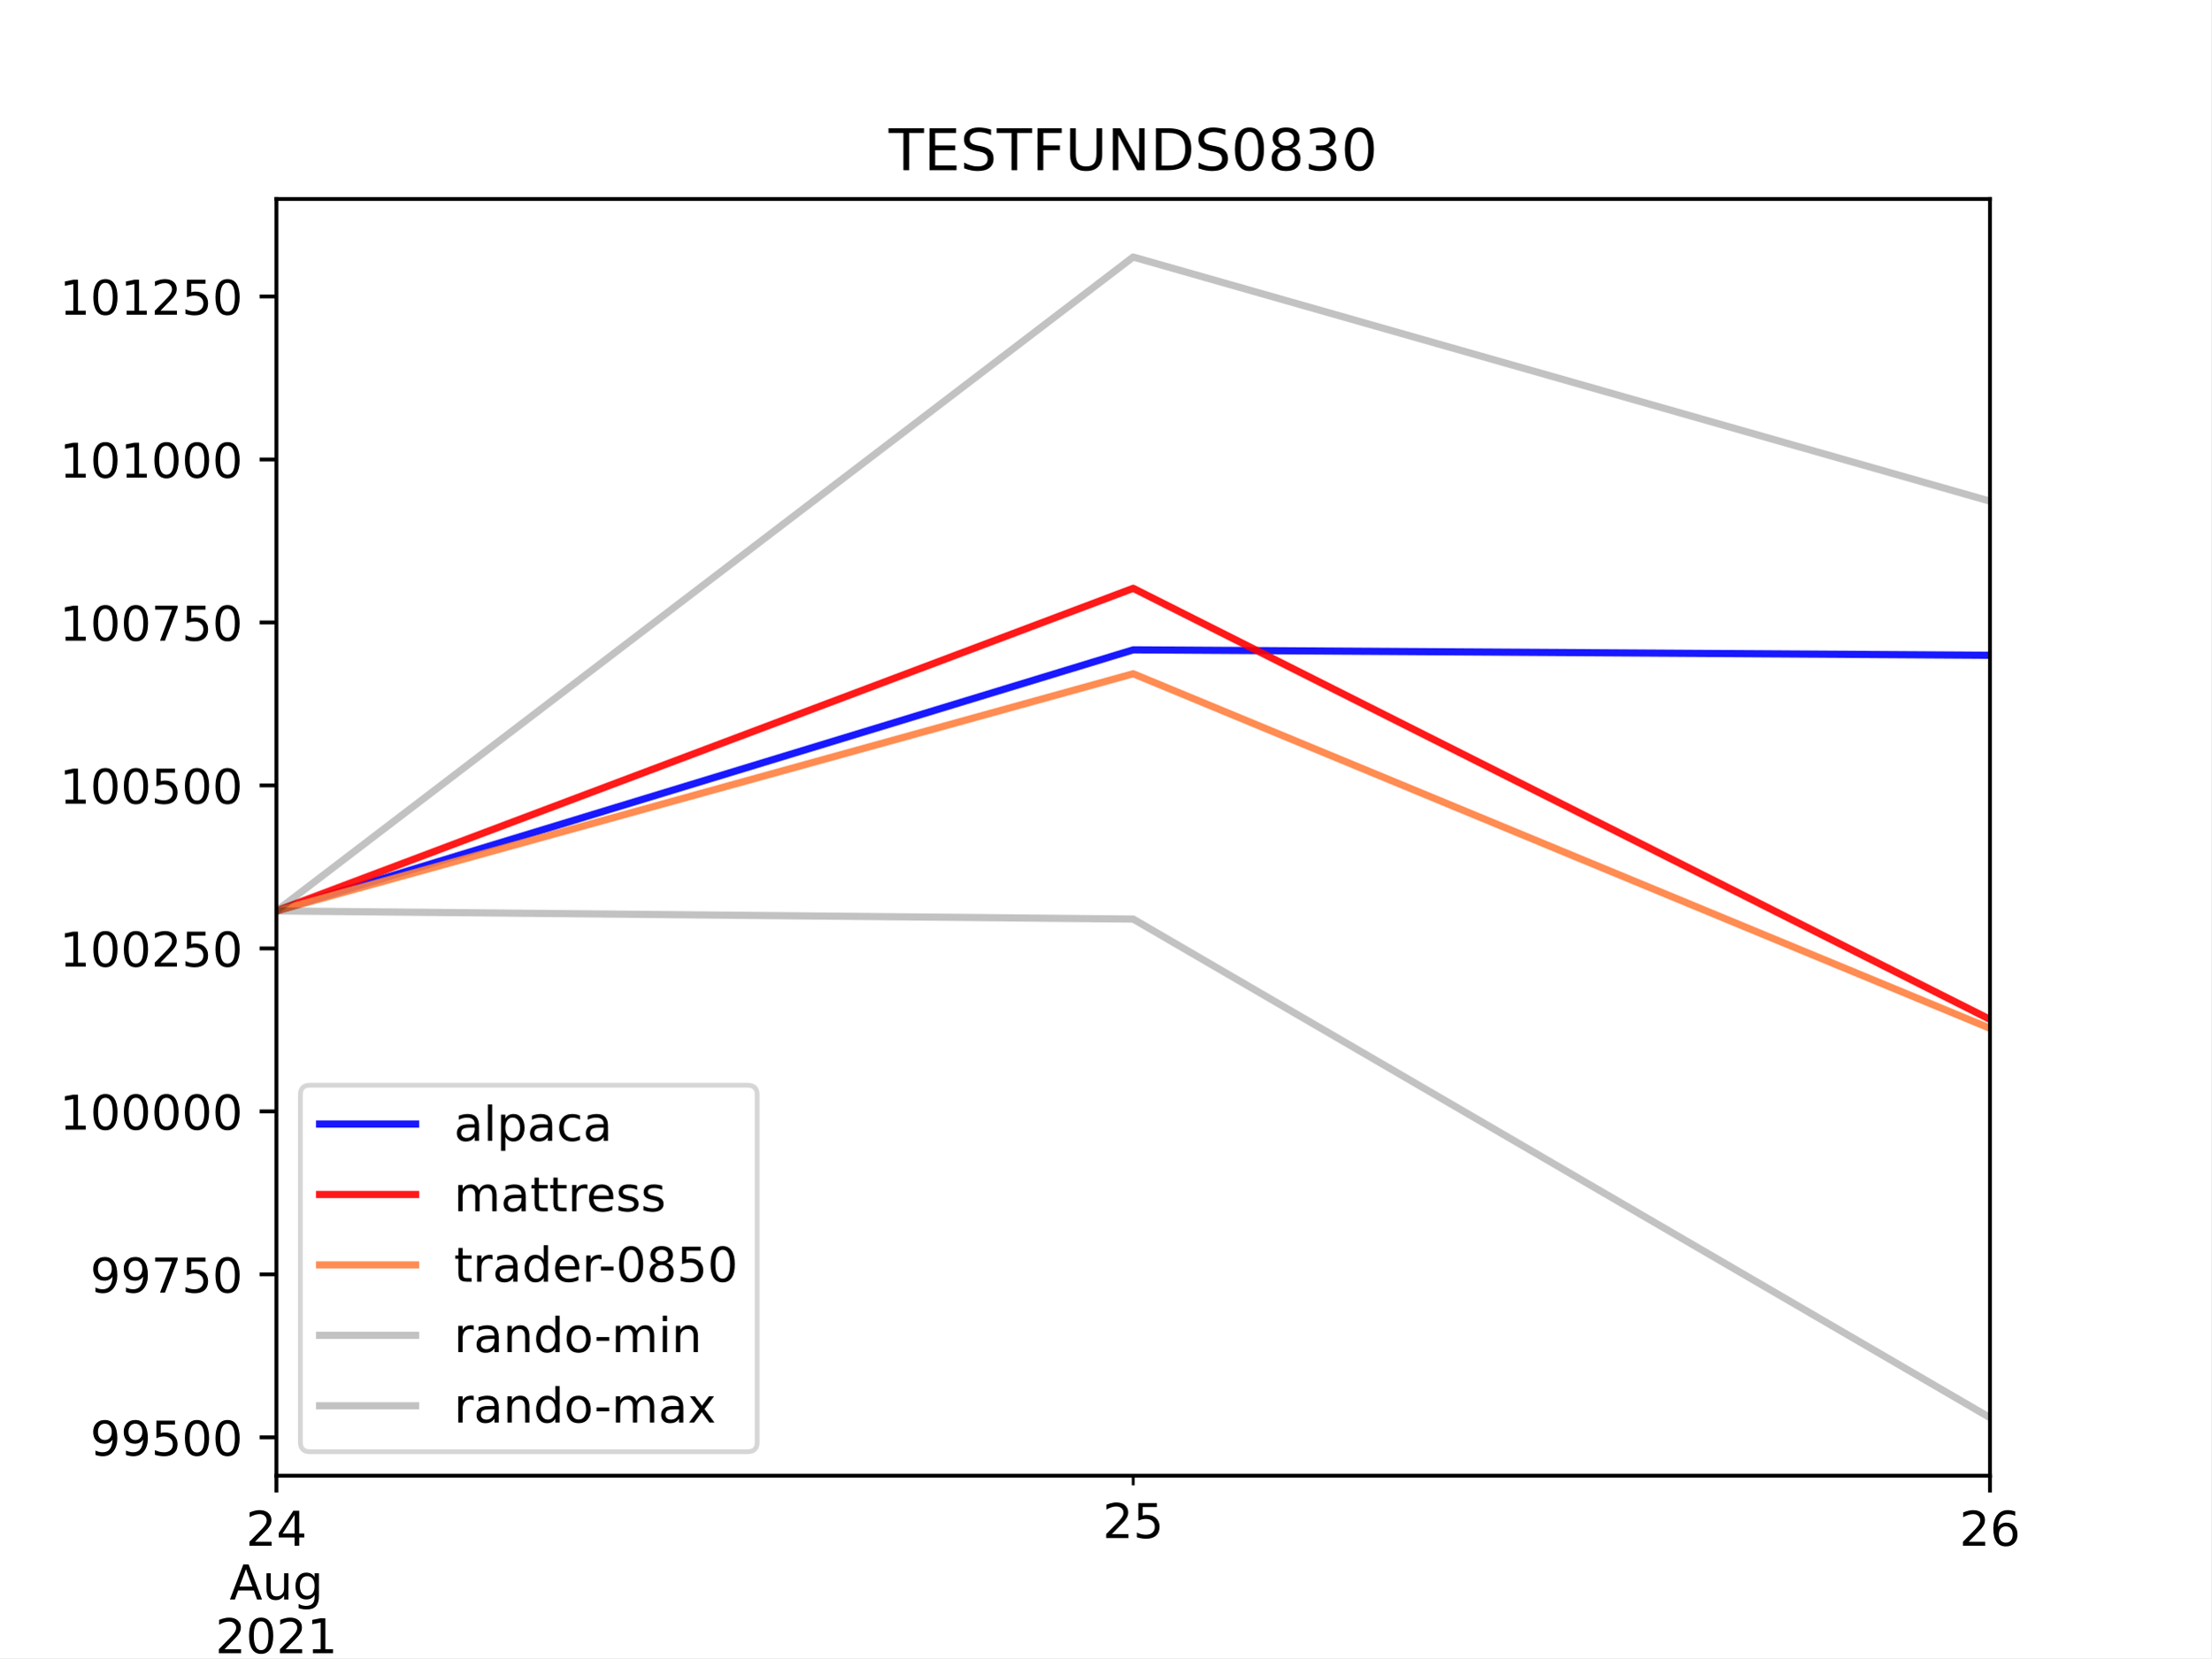
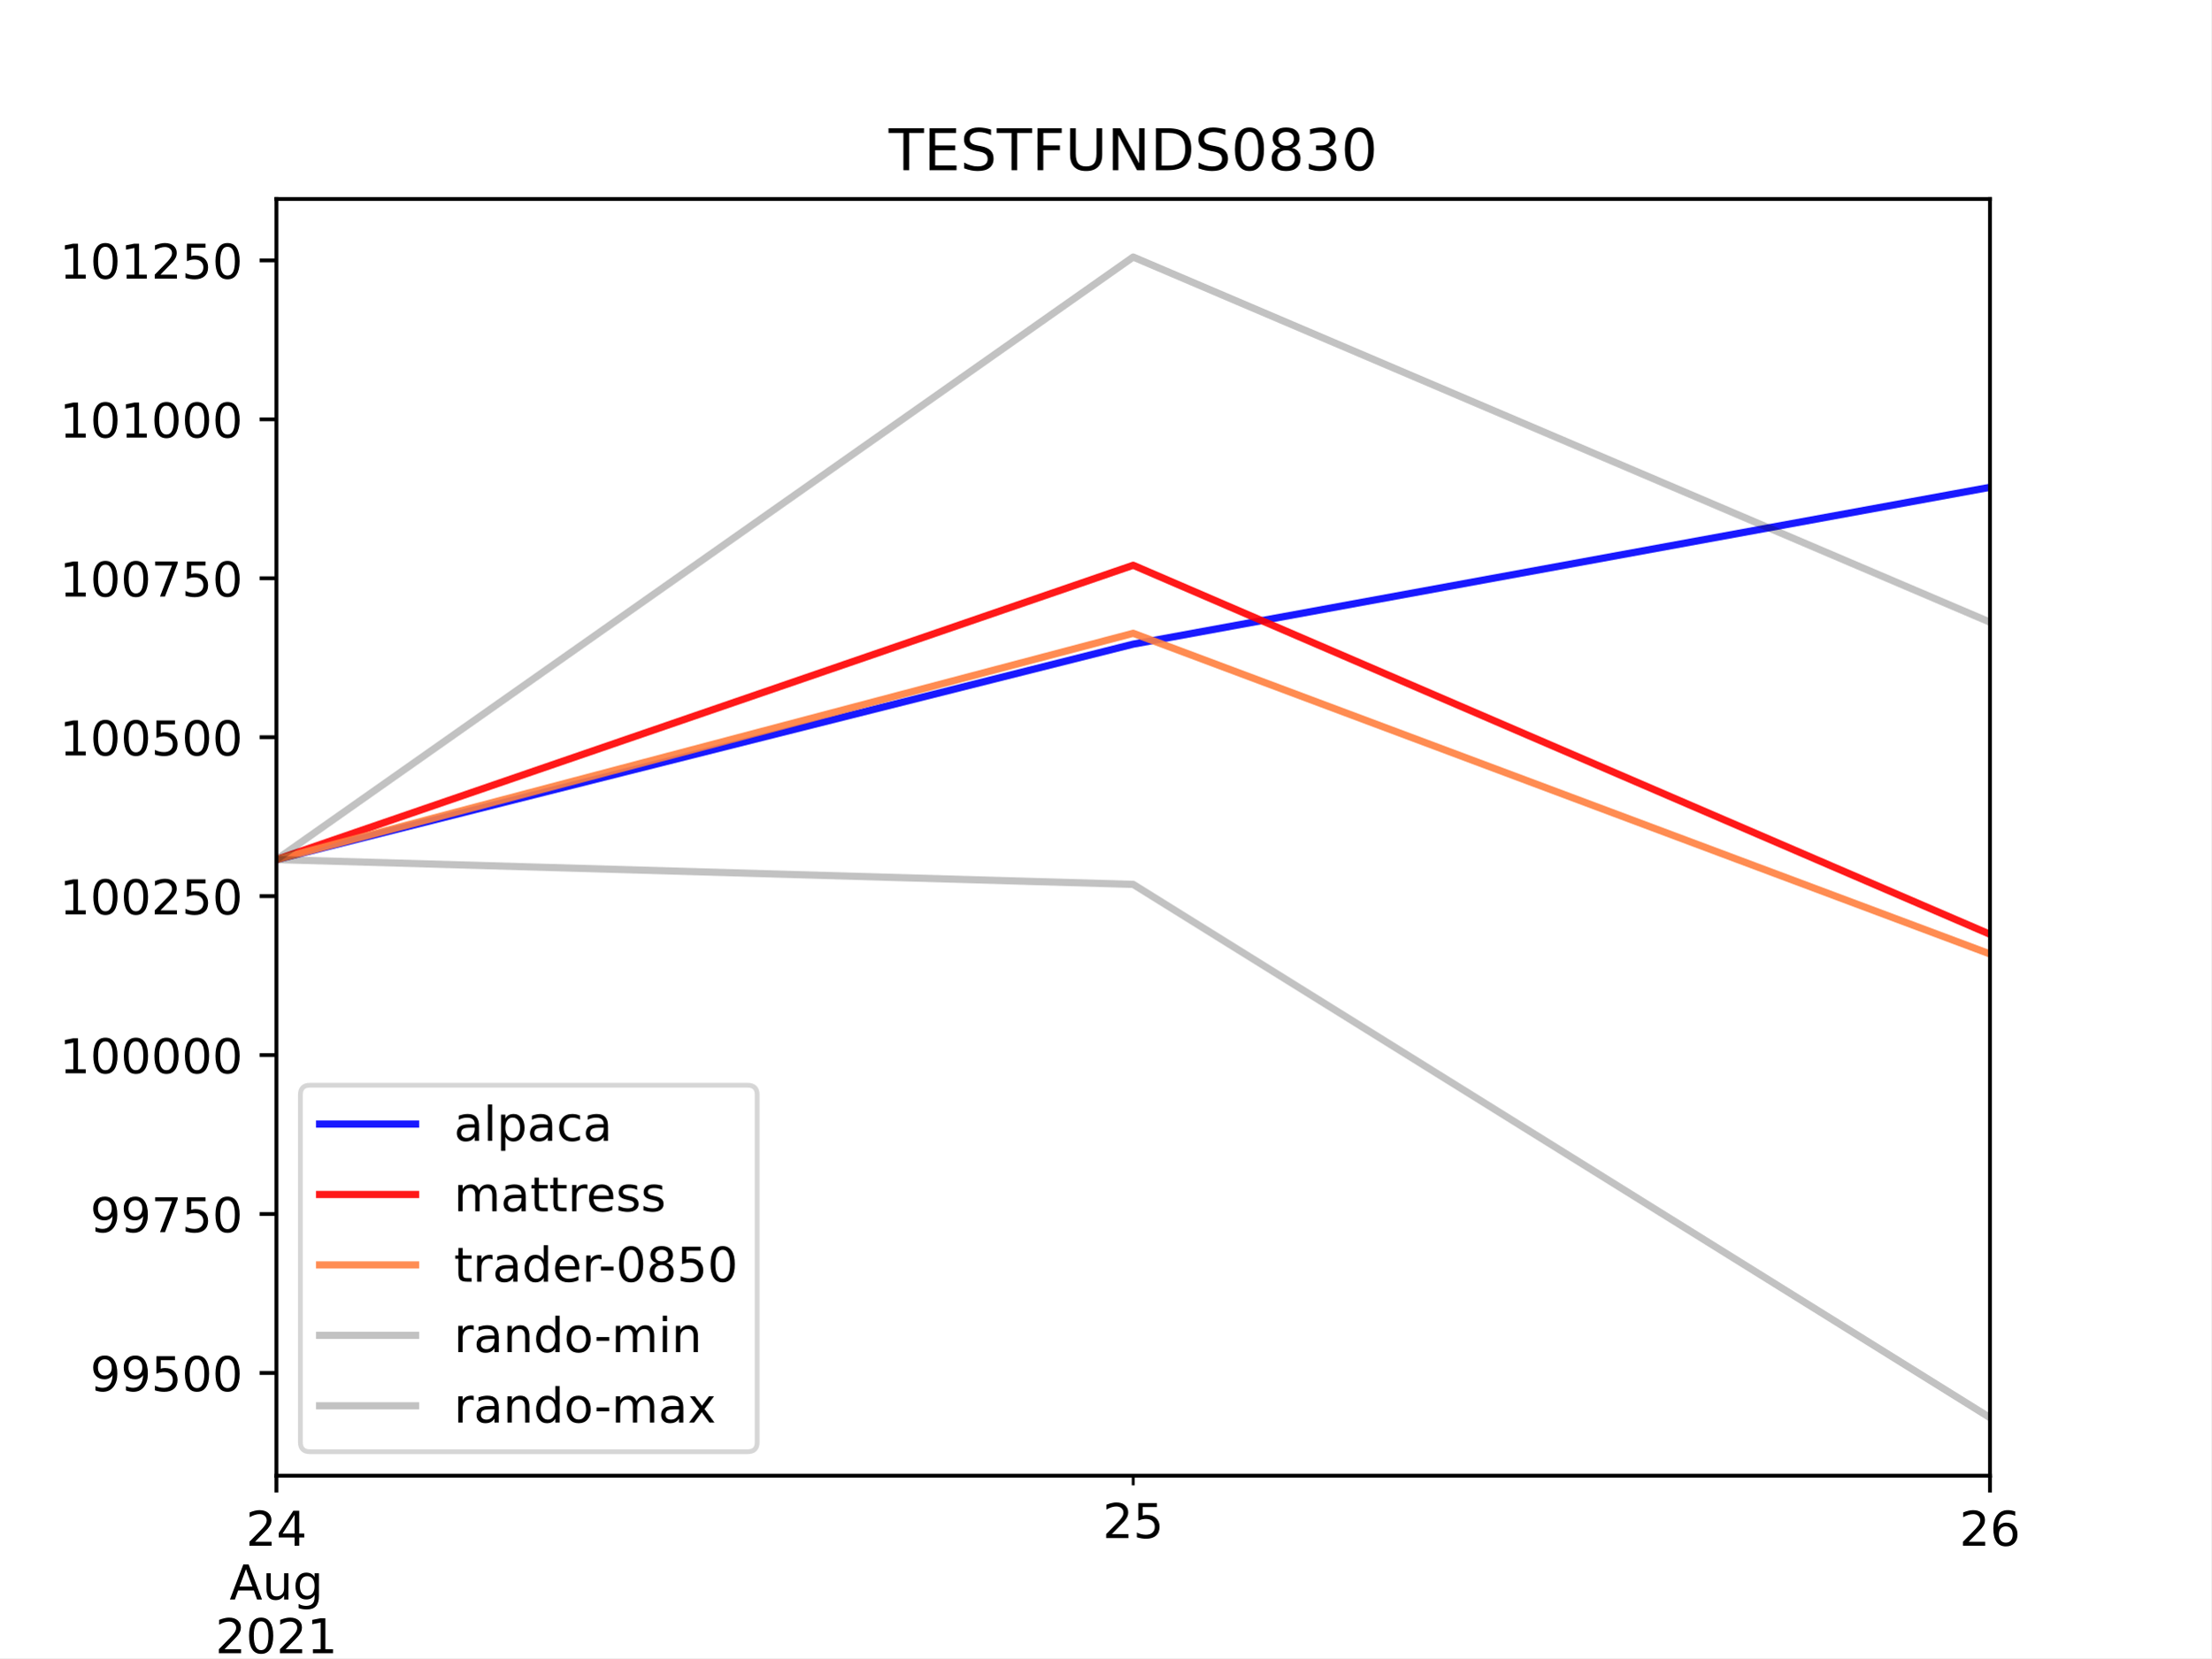
<svg xmlns="http://www.w3.org/2000/svg" xmlns:xlink="http://www.w3.org/1999/xlink" height="345.6pt" version="1.1" viewBox="0 0 460.8 345.6" width="460.8pt">
  <defs>
    <style type="text/css">*{stroke-linecap:butt;stroke-linejoin:round;}</style>
  </defs>
  <g id="figure_1">
    <g id="patch_1">
      <path d="M 0 345.6  L 460.8 345.6  L 460.8 0  L 0 0  z " style="fill:#ffffff;" />
    </g>
    <g id="axes_1">
      <g id="patch_2">
        <path d="M 57.6 307.584  L 414.72 307.584  L 414.72 41.472  L 57.6 41.472  z " style="fill:#ffffff;" />
      </g>
      <g id="matplotlib.axis_1">
        <g id="xtick_1">
          <g id="line2d_1">
            <defs>
-               <path d="M 0 0  L 0 3.5  " id="mb6a63f1602" style="stroke:#000000;stroke-width:0.8;" />
-             </defs>
-             <g>
-               <use style="stroke:#000000;stroke-width:0.8;" x="57.6" xlink:href="#mb6a63f1602" y="307.584" />
+               <path d="M 0 0  L 0 3.5  " id="m80de5d0d34" style="stroke:#000000;stroke-width:0.8;" />
+             </defs>
+             <g>
+               <use style="stroke:#000000;stroke-width:0.8;" x="57.6" xlink:href="#m80de5d0d34" y="307.584" />
            </g>
          </g>
          <g id="text_1">
            <g transform="translate(51.2375 322.1824)scale(0.1 -0.1)">
              <defs>
                <path d="M 1228 531  L 3431 531  L 3431 0  L 469 0  L 469 531  Q 828 903 1448 1529  Q 2069 2156 2228 2338  Q 2531 2678 2651 2914  Q 2772 3150 2772 3378  Q 2772 3750 2511 3984  Q 2250 4219 1831 4219  Q 1534 4219 1204 4116  Q 875 4013 500 3803  L 500 4441  Q 881 4594 1212 4672  Q 1544 4750 1819 4750  Q 2544 4750 2975 4387  Q 3406 4025 3406 3419  Q 3406 3131 3298 2873  Q 3191 2616 2906 2266  Q 2828 2175 2409 1742  Q 1991 1309 1228 531  z " id="DejaVuSans-32" transform="scale(0.015625)" />
                <path d="M 2419 4116  L 825 1625  L 2419 1625  L 2419 4116  z M 2253 4666  L 3047 4666  L 3047 1625  L 3713 1625  L 3713 1100  L 3047 1100  L 3047 0  L 2419 0  L 2419 1100  L 313 1100  L 313 1709  L 2253 4666  z " id="DejaVuSans-34" transform="scale(0.015625)" />
              </defs>
              <use xlink:href="#DejaVuSans-32" />
              <use x="63.623" xlink:href="#DejaVuSans-34" />
            </g>
            <g transform="translate(47.83672 333.3802)scale(0.1 -0.1)">
              <defs>
                <path d="M 2188 4044  L 1331 1722  L 3047 1722  L 2188 4044  z M 1831 4666  L 2547 4666  L 4325 0  L 3669 0  L 3244 1197  L 1141 1197  L 716 0  L 50 0  L 1831 4666  z " id="DejaVuSans-41" transform="scale(0.015625)" />
                <path d="M 544 1381  L 544 3500  L 1119 3500  L 1119 1403  Q 1119 906 1312 657  Q 1506 409 1894 409  Q 2359 409 2629 706  Q 2900 1003 2900 1516  L 2900 3500  L 3475 3500  L 3475 0  L 2900 0  L 2900 538  Q 2691 219 2414 64  Q 2138 -91 1772 -91  Q 1169 -91 856 284  Q 544 659 544 1381  z M 1991 3584  L 1991 3584  z " id="DejaVuSans-75" transform="scale(0.015625)" />
                <path d="M 2906 1791  Q 2906 2416 2648 2759  Q 2391 3103 1925 3103  Q 1463 3103 1205 2759  Q 947 2416 947 1791  Q 947 1169 1205 825  Q 1463 481 1925 481  Q 2391 481 2648 825  Q 2906 1169 2906 1791  z M 3481 434  Q 3481 -459 3084 -895  Q 2688 -1331 1869 -1331  Q 1566 -1331 1297 -1286  Q 1028 -1241 775 -1147  L 775 -588  Q 1028 -725 1275 -790  Q 1522 -856 1778 -856  Q 2344 -856 2625 -561  Q 2906 -266 2906 331  L 2906 616  Q 2728 306 2450 153  Q 2172 0 1784 0  Q 1141 0 747 490  Q 353 981 353 1791  Q 353 2603 747 3093  Q 1141 3584 1784 3584  Q 2172 3584 2450 3431  Q 2728 3278 2906 2969  L 2906 3500  L 3481 3500  L 3481 434  z " id="DejaVuSans-67" transform="scale(0.015625)" />
              </defs>
              <use xlink:href="#DejaVuSans-41" />
              <use x="68.408" xlink:href="#DejaVuSans-75" />
              <use x="131.787" xlink:href="#DejaVuSans-67" />
            </g>
            <g transform="translate(44.875 344.5781)scale(0.1 -0.1)">
              <defs>
                <path d="M 2034 4250  Q 1547 4250 1301 3770  Q 1056 3291 1056 2328  Q 1056 1369 1301 889  Q 1547 409 2034 409  Q 2525 409 2770 889  Q 3016 1369 3016 2328  Q 3016 3291 2770 3770  Q 2525 4250 2034 4250  z M 2034 4750  Q 2819 4750 3233 4129  Q 3647 3509 3647 2328  Q 3647 1150 3233 529  Q 2819 -91 2034 -91  Q 1250 -91 836 529  Q 422 1150 422 2328  Q 422 3509 836 4129  Q 1250 4750 2034 4750  z " id="DejaVuSans-30" transform="scale(0.015625)" />
                <path d="M 794 531  L 1825 531  L 1825 4091  L 703 3866  L 703 4441  L 1819 4666  L 2450 4666  L 2450 531  L 3481 531  L 3481 0  L 794 0  L 794 531  z " id="DejaVuSans-31" transform="scale(0.015625)" />
              </defs>
              <use xlink:href="#DejaVuSans-32" />
              <use x="63.623" xlink:href="#DejaVuSans-30" />
              <use x="127.246" xlink:href="#DejaVuSans-32" />
              <use x="190.869" xlink:href="#DejaVuSans-31" />
            </g>
          </g>
        </g>
        <g id="xtick_2">
          <g id="line2d_2">
            <g>
-               <use style="stroke:#000000;stroke-width:0.8;" x="414.72" xlink:href="#mb6a63f1602" y="307.584" />
+               <use style="stroke:#000000;stroke-width:0.8;" x="414.72" xlink:href="#m80de5d0d34" y="307.584" />
            </g>
          </g>
          <g id="text_2">
            <g transform="translate(408.3575 322.1824)scale(0.1 -0.1)">
              <defs>
                <path d="M 2113 2584  Q 1688 2584 1439 2293  Q 1191 2003 1191 1497  Q 1191 994 1439 701  Q 1688 409 2113 409  Q 2538 409 2786 701  Q 3034 994 3034 1497  Q 3034 2003 2786 2293  Q 2538 2584 2113 2584  z M 3366 4563  L 3366 3988  Q 3128 4100 2886 4159  Q 2644 4219 2406 4219  Q 1781 4219 1451 3797  Q 1122 3375 1075 2522  Q 1259 2794 1537 2939  Q 1816 3084 2150 3084  Q 2853 3084 3261 2657  Q 3669 2231 3669 1497  Q 3669 778 3244 343  Q 2819 -91 2113 -91  Q 1303 -91 875 529  Q 447 1150 447 2328  Q 447 3434 972 4092  Q 1497 4750 2381 4750  Q 2619 4750 2861 4703  Q 3103 4656 3366 4563  z " id="DejaVuSans-36" transform="scale(0.015625)" />
              </defs>
              <use xlink:href="#DejaVuSans-32" />
              <use x="63.623" xlink:href="#DejaVuSans-36" />
            </g>
          </g>
        </g>
        <g id="xtick_3">
          <g id="line2d_3">
            <defs>
-               <path d="M 0 0  L 0 2  " id="m5598d6f113" style="stroke:#000000;stroke-width:0.6;" />
-             </defs>
-             <g>
-               <use style="stroke:#000000;stroke-width:0.6;" x="236.16" xlink:href="#m5598d6f113" y="307.584" />
+               <path d="M 0 0  L 0 2  " id="m383ca1040a" style="stroke:#000000;stroke-width:0.6;" />
+             </defs>
+             <g>
+               <use style="stroke:#000000;stroke-width:0.6;" x="236.16" xlink:href="#m383ca1040a" y="307.584" />
            </g>
          </g>
          <g id="text_3">
            <g transform="translate(229.7975 320.5824)scale(0.1 -0.1)">
              <defs>
                <path d="M 691 4666  L 3169 4666  L 3169 4134  L 1269 4134  L 1269 2991  Q 1406 3038 1543 3061  Q 1681 3084 1819 3084  Q 2600 3084 3056 2656  Q 3513 2228 3513 1497  Q 3513 744 3044 326  Q 2575 -91 1722 -91  Q 1428 -91 1123 -41  Q 819 9 494 109  L 494 744  Q 775 591 1075 516  Q 1375 441 1709 441  Q 2250 441 2565 725  Q 2881 1009 2881 1497  Q 2881 1984 2565 2268  Q 2250 2553 1709 2553  Q 1456 2553 1204 2497  Q 953 2441 691 2322  L 691 4666  z " id="DejaVuSans-35" transform="scale(0.015625)" />
              </defs>
              <use xlink:href="#DejaVuSans-32" />
              <use x="63.623" xlink:href="#DejaVuSans-35" />
            </g>
          </g>
        </g>
        <g id="text_4">
          <g transform="translate(224.885 358.2562)scale(0.1 -0.1)">
            <defs>
              <path d="M 2906 2969  L 2906 4863  L 3481 4863  L 3481 0  L 2906 0  L 2906 525  Q 2725 213 2448 61  Q 2172 -91 1784 -91  Q 1150 -91 751 415  Q 353 922 353 1747  Q 353 2572 751 3078  Q 1150 3584 1784 3584  Q 2172 3584 2448 3432  Q 2725 3281 2906 2969  z M 947 1747  Q 947 1113 1208 752  Q 1469 391 1925 391  Q 2381 391 2643 752  Q 2906 1113 2906 1747  Q 2906 2381 2643 2742  Q 2381 3103 1925 3103  Q 1469 3103 1208 2742  Q 947 2381 947 1747  z " id="DejaVuSans-64" transform="scale(0.015625)" />
              <path d="M 2194 1759  Q 1497 1759 1228 1600  Q 959 1441 959 1056  Q 959 750 1161 570  Q 1363 391 1709 391  Q 2188 391 2477 730  Q 2766 1069 2766 1631  L 2766 1759  L 2194 1759  z M 3341 1997  L 3341 0  L 2766 0  L 2766 531  Q 2569 213 2275 61  Q 1981 -91 1556 -91  Q 1019 -91 701 211  Q 384 513 384 1019  Q 384 1609 779 1909  Q 1175 2209 1959 2209  L 2766 2209  L 2766 2266  Q 2766 2663 2505 2880  Q 2244 3097 1772 3097  Q 1472 3097 1187 3025  Q 903 2953 641 2809  L 641 3341  Q 956 3463 1253 3523  Q 1550 3584 1831 3584  Q 2591 3584 2966 3190  Q 3341 2797 3341 1997  z " id="DejaVuSans-61" transform="scale(0.015625)" />
              <path d="M 1172 4494  L 1172 3500  L 2356 3500  L 2356 3053  L 1172 3053  L 1172 1153  Q 1172 725 1289 603  Q 1406 481 1766 481  L 2356 481  L 2356 0  L 1766 0  Q 1100 0 847 248  Q 594 497 594 1153  L 594 3053  L 172 3053  L 172 3500  L 594 3500  L 594 4494  L 1172 4494  z " id="DejaVuSans-74" transform="scale(0.015625)" />
              <path d="M 3597 1894  L 3597 1613  L 953 1613  Q 991 1019 1311 708  Q 1631 397 2203 397  Q 2534 397 2845 478  Q 3156 559 3463 722  L 3463 178  Q 3153 47 2828 -22  Q 2503 -91 2169 -91  Q 1331 -91 842 396  Q 353 884 353 1716  Q 353 2575 817 3079  Q 1281 3584 2069 3584  Q 2775 3584 3186 3129  Q 3597 2675 3597 1894  z M 3022 2063  Q 3016 2534 2758 2815  Q 2500 3097 2075 3097  Q 1594 3097 1305 2825  Q 1016 2553 972 2059  L 3022 2063  z " id="DejaVuSans-65" transform="scale(0.015625)" />
            </defs>
            <use xlink:href="#DejaVuSans-64" />
            <use x="63.477" xlink:href="#DejaVuSans-61" />
            <use x="124.756" xlink:href="#DejaVuSans-74" />
            <use x="163.965" xlink:href="#DejaVuSans-65" />
          </g>
        </g>
      </g>
      <g id="matplotlib.axis_2">
        <g id="ytick_1">
          <g id="line2d_4">
            <defs>
-               <path d="M 0 0  L -3.5 0  " id="m6fef646935" style="stroke:#000000;stroke-width:0.8;" />
-             </defs>
-             <g>
-               <use style="stroke:#000000;stroke-width:0.8;" x="57.6" xlink:href="#m6fef646935" y="299.594" />
+               <path d="M 0 0  L -3.5 0  " id="m4fc4212227" style="stroke:#000000;stroke-width:0.8;" />
+             </defs>
+             <g>
+               <use style="stroke:#000000;stroke-width:0.8;" x="57.6" xlink:href="#m4fc4212227" y="286.164" />
            </g>
          </g>
          <g id="text_5">
-             <g transform="translate(18.7875 303.3937)scale(0.1 -0.1)">
+             <g transform="translate(18.7875 289.963)scale(0.1 -0.1)">
              <defs>
                <path d="M 703 97  L 703 672  Q 941 559 1184 500  Q 1428 441 1663 441  Q 2288 441 2617 861  Q 2947 1281 2994 2138  Q 2813 1869 2534 1725  Q 2256 1581 1919 1581  Q 1219 1581 811 2004  Q 403 2428 403 3163  Q 403 3881 828 4315  Q 1253 4750 1959 4750  Q 2769 4750 3195 4129  Q 3622 3509 3622 2328  Q 3622 1225 3098 567  Q 2575 -91 1691 -91  Q 1453 -91 1209 -44  Q 966 3 703 97  z M 1959 2075  Q 2384 2075 2632 2365  Q 2881 2656 2881 3163  Q 2881 3666 2632 3958  Q 2384 4250 1959 4250  Q 1534 4250 1286 3958  Q 1038 3666 1038 3163  Q 1038 2656 1286 2365  Q 1534 2075 1959 2075  z " id="DejaVuSans-39" transform="scale(0.015625)" />
              </defs>
              <use xlink:href="#DejaVuSans-39" />
              <use x="63.623" xlink:href="#DejaVuSans-39" />
              <use x="127.246" xlink:href="#DejaVuSans-35" />
              <use x="190.869" xlink:href="#DejaVuSans-30" />
              <use x="254.492" xlink:href="#DejaVuSans-30" />
            </g>
          </g>
        </g>
        <g id="ytick_2">
          <g id="line2d_5">
            <g>
-               <use style="stroke:#000000;stroke-width:0.8;" x="57.6" xlink:href="#m6fef646935" y="265.623" />
+               <use style="stroke:#000000;stroke-width:0.8;" x="57.6" xlink:href="#m4fc4212227" y="253.036" />
            </g>
          </g>
          <g id="text_6">
-             <g transform="translate(18.7875 269.4218)scale(0.1 -0.1)">
+             <g transform="translate(18.7875 256.8355)scale(0.1 -0.1)">
              <defs>
                <path d="M 525 4666  L 3525 4666  L 3525 4397  L 1831 0  L 1172 0  L 2766 4134  L 525 4134  L 525 4666  z " id="DejaVuSans-37" transform="scale(0.015625)" />
              </defs>
              <use xlink:href="#DejaVuSans-39" />
              <use x="63.623" xlink:href="#DejaVuSans-39" />
              <use x="127.246" xlink:href="#DejaVuSans-37" />
              <use x="190.869" xlink:href="#DejaVuSans-35" />
              <use x="254.492" xlink:href="#DejaVuSans-30" />
            </g>
          </g>
        </g>
        <g id="ytick_3">
          <g id="line2d_6">
            <g>
-               <use style="stroke:#000000;stroke-width:0.8;" x="57.6" xlink:href="#m6fef646935" y="231.651" />
+               <use style="stroke:#000000;stroke-width:0.8;" x="57.6" xlink:href="#m4fc4212227" y="219.909" />
            </g>
          </g>
          <g id="text_7">
-             <g transform="translate(12.425 235.4499)scale(0.1 -0.1)">
+             <g transform="translate(12.425 223.7081)scale(0.1 -0.1)">
              <use xlink:href="#DejaVuSans-31" />
              <use x="63.623" xlink:href="#DejaVuSans-30" />
              <use x="127.246" xlink:href="#DejaVuSans-30" />
              <use x="190.869" xlink:href="#DejaVuSans-30" />
              <use x="254.492" xlink:href="#DejaVuSans-30" />
              <use x="318.115" xlink:href="#DejaVuSans-30" />
            </g>
          </g>
        </g>
        <g id="ytick_4">
          <g id="line2d_7">
            <g>
-               <use style="stroke:#000000;stroke-width:0.8;" x="57.6" xlink:href="#m6fef646935" y="197.679" />
+               <use style="stroke:#000000;stroke-width:0.8;" x="57.6" xlink:href="#m4fc4212227" y="186.781" />
            </g>
          </g>
          <g id="text_8">
-             <g transform="translate(12.425 201.4781)scale(0.1 -0.1)">
+             <g transform="translate(12.425 190.5806)scale(0.1 -0.1)">
              <use xlink:href="#DejaVuSans-31" />
              <use x="63.623" xlink:href="#DejaVuSans-30" />
              <use x="127.246" xlink:href="#DejaVuSans-30" />
              <use x="190.869" xlink:href="#DejaVuSans-32" />
              <use x="254.492" xlink:href="#DejaVuSans-35" />
              <use x="318.115" xlink:href="#DejaVuSans-30" />
            </g>
          </g>
        </g>
        <g id="ytick_5">
          <g id="line2d_8">
            <g>
-               <use style="stroke:#000000;stroke-width:0.8;" x="57.6" xlink:href="#m6fef646935" y="163.707" />
+               <use style="stroke:#000000;stroke-width:0.8;" x="57.6" xlink:href="#m4fc4212227" y="153.654" />
            </g>
          </g>
          <g id="text_9">
-             <g transform="translate(12.425 167.5062)scale(0.1 -0.1)">
+             <g transform="translate(12.425 157.4532)scale(0.1 -0.1)">
              <use xlink:href="#DejaVuSans-31" />
              <use x="63.623" xlink:href="#DejaVuSans-30" />
              <use x="127.246" xlink:href="#DejaVuSans-30" />
              <use x="190.869" xlink:href="#DejaVuSans-35" />
              <use x="254.492" xlink:href="#DejaVuSans-30" />
              <use x="318.115" xlink:href="#DejaVuSans-30" />
            </g>
          </g>
        </g>
        <g id="ytick_6">
          <g id="line2d_9">
            <g>
-               <use style="stroke:#000000;stroke-width:0.8;" x="57.6" xlink:href="#m6fef646935" y="129.735" />
+               <use style="stroke:#000000;stroke-width:0.8;" x="57.6" xlink:href="#m4fc4212227" y="120.527" />
            </g>
          </g>
          <g id="text_10">
-             <g transform="translate(12.425 133.5343)scale(0.1 -0.1)">
+             <g transform="translate(12.425 124.3258)scale(0.1 -0.1)">
              <use xlink:href="#DejaVuSans-31" />
              <use x="63.623" xlink:href="#DejaVuSans-30" />
              <use x="127.246" xlink:href="#DejaVuSans-30" />
              <use x="190.869" xlink:href="#DejaVuSans-37" />
              <use x="254.492" xlink:href="#DejaVuSans-35" />
              <use x="318.115" xlink:href="#DejaVuSans-30" />
            </g>
          </g>
        </g>
        <g id="ytick_7">
          <g id="line2d_10">
            <g>
-               <use style="stroke:#000000;stroke-width:0.8;" x="57.6" xlink:href="#m6fef646935" y="95.763" />
+               <use style="stroke:#000000;stroke-width:0.8;" x="57.6" xlink:href="#m4fc4212227" y="87.399" />
            </g>
          </g>
          <g id="text_11">
-             <g transform="translate(12.425 99.56243)scale(0.1 -0.1)">
+             <g transform="translate(12.425 91.19831)scale(0.1 -0.1)">
              <use xlink:href="#DejaVuSans-31" />
              <use x="63.623" xlink:href="#DejaVuSans-30" />
              <use x="127.246" xlink:href="#DejaVuSans-31" />
              <use x="190.869" xlink:href="#DejaVuSans-30" />
              <use x="254.492" xlink:href="#DejaVuSans-30" />
              <use x="318.115" xlink:href="#DejaVuSans-30" />
            </g>
          </g>
        </g>
        <g id="ytick_8">
          <g id="line2d_11">
            <g>
-               <use style="stroke:#000000;stroke-width:0.8;" x="57.6" xlink:href="#m6fef646935" y="61.791" />
+               <use style="stroke:#000000;stroke-width:0.8;" x="57.6" xlink:href="#m4fc4212227" y="54.272" />
            </g>
          </g>
          <g id="text_12">
-             <g transform="translate(12.425 65.59055)scale(0.1 -0.1)">
+             <g transform="translate(12.425 58.07086)scale(0.1 -0.1)">
              <use xlink:href="#DejaVuSans-31" />
              <use x="63.623" xlink:href="#DejaVuSans-30" />
              <use x="127.246" xlink:href="#DejaVuSans-31" />
              <use x="190.869" xlink:href="#DejaVuSans-32" />
              <use x="254.492" xlink:href="#DejaVuSans-35" />
              <use x="318.115" xlink:href="#DejaVuSans-30" />
            </g>
          </g>
        </g>
      </g>
      <g id="line2d_12">
-         <path clip-path="url(#p1dcf2ad0ce)" d="M 57.6 189.868  L 236.16 135.445  L 414.72 136.574  " style="fill:none;stroke:#0000ff;stroke-linecap:square;stroke-opacity:0.9;stroke-width:1.5;" />
+         <path clip-path="url(#p7b1ef3056b)" d="M 57.6 179.164  L 236.16 134.26  L 414.72 101.562  " style="fill:none;stroke:#0000ff;stroke-linecap:square;stroke-opacity:0.9;stroke-width:1.5;" />
      </g>
      <g id="line2d_13">
-         <path clip-path="url(#p1dcf2ad0ce)" d="M 57.6 189.868  L 236.16 122.621  L 414.72 212.473  " style="fill:none;stroke:#ff0000;stroke-linecap:square;stroke-opacity:0.9;stroke-width:1.5;" />
+         <path clip-path="url(#p7b1ef3056b)" d="M 57.6 179.164  L 236.16 117.814  L 414.72 194.736  " style="fill:none;stroke:#ff0000;stroke-linecap:square;stroke-opacity:0.9;stroke-width:1.5;" />
      </g>
      <g id="line2d_14">
-         <path clip-path="url(#p1dcf2ad0ce)" d="M 57.6 189.868  L 236.16 140.429  L 414.72 214.333  " style="fill:none;stroke:#ff8040;stroke-linecap:square;stroke-opacity:0.9;stroke-width:1.5;" />
+         <path clip-path="url(#p7b1ef3056b)" d="M 57.6 179.164  L 236.16 131.996  L 414.72 198.84  " style="fill:none;stroke:#ff8040;stroke-linecap:square;stroke-opacity:0.9;stroke-width:1.5;" />
      </g>
      <g id="line2d_15">
-         <path clip-path="url(#p1dcf2ad0ce)" d="M 57.6 189.868  L 236.16 191.56  L 414.72 295.488  " style="fill:none;stroke:#0d0d0d;stroke-linecap:square;stroke-opacity:0.25;stroke-width:1.5;" />
+         <path clip-path="url(#p7b1ef3056b)" d="M 57.6 179.164  L 236.16 184.334  L 414.72 295.488  " style="fill:none;stroke:#0d0d0d;stroke-linecap:square;stroke-opacity:0.25;stroke-width:1.5;" />
      </g>
      <g id="line2d_16">
-         <path clip-path="url(#p1dcf2ad0ce)" d="M 57.6 189.868  L 236.16 53.568  L 414.72 104.455  " style="fill:none;stroke:#0d0d0d;stroke-linecap:square;stroke-opacity:0.25;stroke-width:1.5;" />
+         <path clip-path="url(#p7b1ef3056b)" d="M 57.6 179.164  L 236.16 53.568  L 414.72 129.677  " style="fill:none;stroke:#0d0d0d;stroke-linecap:square;stroke-opacity:0.25;stroke-width:1.5;" />
      </g>
      <g id="patch_3">
        <path d="M 57.6 307.584  L 57.6 41.472  " style="fill:none;stroke:#000000;stroke-linecap:square;stroke-linejoin:miter;stroke-width:0.8;" />
      </g>
      <g id="patch_4">
        <path d="M 414.72 307.584  L 414.72 41.472  " style="fill:none;stroke:#000000;stroke-linecap:square;stroke-linejoin:miter;stroke-width:0.8;" />
      </g>
      <g id="patch_5">
        <path d="M 57.6 307.584  L 414.72 307.584  " style="fill:none;stroke:#000000;stroke-linecap:square;stroke-linejoin:miter;stroke-width:0.8;" />
      </g>
      <g id="patch_6">
        <path d="M 57.6 41.472  L 414.72 41.472  " style="fill:none;stroke:#000000;stroke-linecap:square;stroke-linejoin:miter;stroke-width:0.8;" />
      </g>
      <g id="text_13">
        <g transform="translate(185.2003 35.472)scale(0.12 -0.12)">
          <defs>
            <path d="M -19 4666  L 3928 4666  L 3928 4134  L 2272 4134  L 2272 0  L 1638 0  L 1638 4134  L -19 4134  L -19 4666  z " id="DejaVuSans-54" transform="scale(0.015625)" />
            <path d="M 628 4666  L 3578 4666  L 3578 4134  L 1259 4134  L 1259 2753  L 3481 2753  L 3481 2222  L 1259 2222  L 1259 531  L 3634 531  L 3634 0  L 628 0  L 628 4666  z " id="DejaVuSans-45" transform="scale(0.015625)" />
            <path d="M 3425 4513  L 3425 3897  Q 3066 4069 2747 4153  Q 2428 4238 2131 4238  Q 1616 4238 1336 4038  Q 1056 3838 1056 3469  Q 1056 3159 1242 3001  Q 1428 2844 1947 2747  L 2328 2669  Q 3034 2534 3370 2195  Q 3706 1856 3706 1288  Q 3706 609 3251 259  Q 2797 -91 1919 -91  Q 1588 -91 1214 -16  Q 841 59 441 206  L 441 856  Q 825 641 1194 531  Q 1563 422 1919 422  Q 2459 422 2753 634  Q 3047 847 3047 1241  Q 3047 1584 2836 1778  Q 2625 1972 2144 2069  L 1759 2144  Q 1053 2284 737 2584  Q 422 2884 422 3419  Q 422 4038 858 4394  Q 1294 4750 2059 4750  Q 2388 4750 2728 4690  Q 3069 4631 3425 4513  z " id="DejaVuSans-53" transform="scale(0.015625)" />
            <path d="M 628 4666  L 3309 4666  L 3309 4134  L 1259 4134  L 1259 2759  L 3109 2759  L 3109 2228  L 1259 2228  L 1259 0  L 628 0  L 628 4666  z " id="DejaVuSans-46" transform="scale(0.015625)" />
            <path d="M 556 4666  L 1191 4666  L 1191 1831  Q 1191 1081 1462 751  Q 1734 422 2344 422  Q 2950 422 3222 751  Q 3494 1081 3494 1831  L 3494 4666  L 4128 4666  L 4128 1753  Q 4128 841 3676 375  Q 3225 -91 2344 -91  Q 1459 -91 1007 375  Q 556 841 556 1753  L 556 4666  z " id="DejaVuSans-55" transform="scale(0.015625)" />
            <path d="M 628 4666  L 1478 4666  L 3547 763  L 3547 4666  L 4159 4666  L 4159 0  L 3309 0  L 1241 3903  L 1241 0  L 628 0  L 628 4666  z " id="DejaVuSans-4e" transform="scale(0.015625)" />
            <path d="M 1259 4147  L 1259 519  L 2022 519  Q 2988 519 3436 956  Q 3884 1394 3884 2338  Q 3884 3275 3436 3711  Q 2988 4147 2022 4147  L 1259 4147  z M 628 4666  L 1925 4666  Q 3281 4666 3915 4102  Q 4550 3538 4550 2338  Q 4550 1131 3912 565  Q 3275 0 1925 0  L 628 0  L 628 4666  z " id="DejaVuSans-44" transform="scale(0.015625)" />
            <path d="M 2034 2216  Q 1584 2216 1326 1975  Q 1069 1734 1069 1313  Q 1069 891 1326 650  Q 1584 409 2034 409  Q 2484 409 2743 651  Q 3003 894 3003 1313  Q 3003 1734 2745 1975  Q 2488 2216 2034 2216  z M 1403 2484  Q 997 2584 770 2862  Q 544 3141 544 3541  Q 544 4100 942 4425  Q 1341 4750 2034 4750  Q 2731 4750 3128 4425  Q 3525 4100 3525 3541  Q 3525 3141 3298 2862  Q 3072 2584 2669 2484  Q 3125 2378 3379 2068  Q 3634 1759 3634 1313  Q 3634 634 3220 271  Q 2806 -91 2034 -91  Q 1263 -91 848 271  Q 434 634 434 1313  Q 434 1759 690 2068  Q 947 2378 1403 2484  z M 1172 3481  Q 1172 3119 1398 2916  Q 1625 2713 2034 2713  Q 2441 2713 2670 2916  Q 2900 3119 2900 3481  Q 2900 3844 2670 4047  Q 2441 4250 2034 4250  Q 1625 4250 1398 4047  Q 1172 3844 1172 3481  z " id="DejaVuSans-38" transform="scale(0.015625)" />
            <path d="M 2597 2516  Q 3050 2419 3304 2112  Q 3559 1806 3559 1356  Q 3559 666 3084 287  Q 2609 -91 1734 -91  Q 1441 -91 1130 -33  Q 819 25 488 141  L 488 750  Q 750 597 1062 519  Q 1375 441 1716 441  Q 2309 441 2620 675  Q 2931 909 2931 1356  Q 2931 1769 2642 2001  Q 2353 2234 1838 2234  L 1294 2234  L 1294 2753  L 1863 2753  Q 2328 2753 2575 2939  Q 2822 3125 2822 3475  Q 2822 3834 2567 4026  Q 2313 4219 1838 4219  Q 1578 4219 1281 4162  Q 984 4106 628 3988  L 628 4550  Q 988 4650 1302 4700  Q 1616 4750 1894 4750  Q 2613 4750 3031 4423  Q 3450 4097 3450 3541  Q 3450 3153 3228 2886  Q 3006 2619 2597 2516  z " id="DejaVuSans-33" transform="scale(0.015625)" />
          </defs>
          <use xlink:href="#DejaVuSans-54" />
          <use x="61.084" xlink:href="#DejaVuSans-45" />
          <use x="124.268" xlink:href="#DejaVuSans-53" />
          <use x="187.744" xlink:href="#DejaVuSans-54" />
          <use x="248.828" xlink:href="#DejaVuSans-46" />
          <use x="306.348" xlink:href="#DejaVuSans-55" />
          <use x="379.541" xlink:href="#DejaVuSans-4e" />
          <use x="454.346" xlink:href="#DejaVuSans-44" />
          <use x="531.348" xlink:href="#DejaVuSans-53" />
          <use x="594.824" xlink:href="#DejaVuSans-30" />
          <use x="658.447" xlink:href="#DejaVuSans-38" />
          <use x="722.07" xlink:href="#DejaVuSans-33" />
          <use x="785.693" xlink:href="#DejaVuSans-30" />
        </g>
      </g>
      <g id="legend_1">
        <g id="patch_7">
          <path d="M 64.6 302.584  L 155.792 302.584  Q 157.792 302.584 157.792 300.584  L 157.792 228.193  Q 157.792 226.193 155.792 226.193  L 64.6 226.193  Q 62.6 226.193 62.6 228.193  L 62.6 300.584  Q 62.6 302.584 64.6 302.584  z " style="fill:#ffffff;opacity:0.8;stroke:#cccccc;stroke-linejoin:miter;" />
        </g>
        <g id="line2d_17">
          <path d="M 66.6 234.292  L 86.6 234.292  " style="fill:none;stroke:#0000ff;stroke-linecap:square;stroke-opacity:0.9;stroke-width:1.5;" />
        </g>
        <g id="line2d_18" />
        <g id="text_14">
          <g transform="translate(94.6 237.7918)scale(0.1 -0.1)">
            <defs>
              <path d="M 603 4863  L 1178 4863  L 1178 0  L 603 0  L 603 4863  z " id="DejaVuSans-6c" transform="scale(0.015625)" />
              <path d="M 1159 525  L 1159 -1331  L 581 -1331  L 581 3500  L 1159 3500  L 1159 2969  Q 1341 3281 1617 3432  Q 1894 3584 2278 3584  Q 2916 3584 3314 3078  Q 3713 2572 3713 1747  Q 3713 922 3314 415  Q 2916 -91 2278 -91  Q 1894 -91 1617 61  Q 1341 213 1159 525  z M 3116 1747  Q 3116 2381 2855 2742  Q 2594 3103 2138 3103  Q 1681 3103 1420 2742  Q 1159 2381 1159 1747  Q 1159 1113 1420 752  Q 1681 391 2138 391  Q 2594 391 2855 752  Q 3116 1113 3116 1747  z " id="DejaVuSans-70" transform="scale(0.015625)" />
              <path d="M 3122 3366  L 3122 2828  Q 2878 2963 2633 3030  Q 2388 3097 2138 3097  Q 1578 3097 1268 2742  Q 959 2388 959 1747  Q 959 1106 1268 751  Q 1578 397 2138 397  Q 2388 397 2633 464  Q 2878 531 3122 666  L 3122 134  Q 2881 22 2623 -34  Q 2366 -91 2075 -91  Q 1284 -91 818 406  Q 353 903 353 1747  Q 353 2603 823 3093  Q 1294 3584 2113 3584  Q 2378 3584 2631 3529  Q 2884 3475 3122 3366  z " id="DejaVuSans-63" transform="scale(0.015625)" />
            </defs>
            <use xlink:href="#DejaVuSans-61" />
            <use x="61.279" xlink:href="#DejaVuSans-6c" />
            <use x="89.062" xlink:href="#DejaVuSans-70" />
            <use x="152.539" xlink:href="#DejaVuSans-61" />
            <use x="213.818" xlink:href="#DejaVuSans-63" />
            <use x="268.799" xlink:href="#DejaVuSans-61" />
          </g>
        </g>
        <g id="line2d_19">
          <path d="M 66.6 248.97  L 86.6 248.97  " style="fill:none;stroke:#ff0000;stroke-linecap:square;stroke-opacity:0.9;stroke-width:1.5;" />
        </g>
        <g id="line2d_20" />
        <g id="text_15">
          <g transform="translate(94.6 252.4699)scale(0.1 -0.1)">
            <defs>
              <path d="M 3328 2828  Q 3544 3216 3844 3400  Q 4144 3584 4550 3584  Q 5097 3584 5394 3201  Q 5691 2819 5691 2113  L 5691 0  L 5113 0  L 5113 2094  Q 5113 2597 4934 2840  Q 4756 3084 4391 3084  Q 3944 3084 3684 2787  Q 3425 2491 3425 1978  L 3425 0  L 2847 0  L 2847 2094  Q 2847 2600 2669 2842  Q 2491 3084 2119 3084  Q 1678 3084 1418 2786  Q 1159 2488 1159 1978  L 1159 0  L 581 0  L 581 3500  L 1159 3500  L 1159 2956  Q 1356 3278 1631 3431  Q 1906 3584 2284 3584  Q 2666 3584 2933 3390  Q 3200 3197 3328 2828  z " id="DejaVuSans-6d" transform="scale(0.015625)" />
              <path d="M 2631 2963  Q 2534 3019 2420 3045  Q 2306 3072 2169 3072  Q 1681 3072 1420 2755  Q 1159 2438 1159 1844  L 1159 0  L 581 0  L 581 3500  L 1159 3500  L 1159 2956  Q 1341 3275 1631 3429  Q 1922 3584 2338 3584  Q 2397 3584 2469 3576  Q 2541 3569 2628 3553  L 2631 2963  z " id="DejaVuSans-72" transform="scale(0.015625)" />
              <path d="M 2834 3397  L 2834 2853  Q 2591 2978 2328 3040  Q 2066 3103 1784 3103  Q 1356 3103 1142 2972  Q 928 2841 928 2578  Q 928 2378 1081 2264  Q 1234 2150 1697 2047  L 1894 2003  Q 2506 1872 2764 1633  Q 3022 1394 3022 966  Q 3022 478 2636 193  Q 2250 -91 1575 -91  Q 1294 -91 989 -36  Q 684 19 347 128  L 347 722  Q 666 556 975 473  Q 1284 391 1588 391  Q 1994 391 2212 530  Q 2431 669 2431 922  Q 2431 1156 2273 1281  Q 2116 1406 1581 1522  L 1381 1569  Q 847 1681 609 1914  Q 372 2147 372 2553  Q 372 3047 722 3315  Q 1072 3584 1716 3584  Q 2034 3584 2315 3537  Q 2597 3491 2834 3397  z " id="DejaVuSans-73" transform="scale(0.015625)" />
            </defs>
            <use xlink:href="#DejaVuSans-6d" />
            <use x="97.412" xlink:href="#DejaVuSans-61" />
            <use x="158.691" xlink:href="#DejaVuSans-74" />
            <use x="197.9" xlink:href="#DejaVuSans-74" />
            <use x="237.109" xlink:href="#DejaVuSans-72" />
            <use x="275.973" xlink:href="#DejaVuSans-65" />
            <use x="337.496" xlink:href="#DejaVuSans-73" />
            <use x="389.596" xlink:href="#DejaVuSans-73" />
          </g>
        </g>
        <g id="line2d_21">
          <path d="M 66.6 263.648  L 86.6 263.648  " style="fill:none;stroke:#ff8040;stroke-linecap:square;stroke-opacity:0.9;stroke-width:1.5;" />
        </g>
        <g id="line2d_22" />
        <g id="text_16">
          <g transform="translate(94.6 267.1481)scale(0.1 -0.1)">
            <defs>
              <path d="M 313 2009  L 1997 2009  L 1997 1497  L 313 1497  L 313 2009  z " id="DejaVuSans-2d" transform="scale(0.015625)" />
            </defs>
            <use xlink:href="#DejaVuSans-74" />
            <use x="39.209" xlink:href="#DejaVuSans-72" />
            <use x="80.322" xlink:href="#DejaVuSans-61" />
            <use x="141.602" xlink:href="#DejaVuSans-64" />
            <use x="205.078" xlink:href="#DejaVuSans-65" />
            <use x="266.602" xlink:href="#DejaVuSans-72" />
            <use x="301.34" xlink:href="#DejaVuSans-2d" />
            <use x="337.424" xlink:href="#DejaVuSans-30" />
            <use x="401.047" xlink:href="#DejaVuSans-38" />
            <use x="464.67" xlink:href="#DejaVuSans-35" />
            <use x="528.293" xlink:href="#DejaVuSans-30" />
          </g>
        </g>
        <g id="line2d_23">
          <path d="M 66.6 278.326  L 86.6 278.326  " style="fill:none;stroke:#0d0d0d;stroke-linecap:square;stroke-opacity:0.25;stroke-width:1.5;" />
        </g>
        <g id="line2d_24" />
        <g id="text_17">
          <g transform="translate(94.6 281.8262)scale(0.1 -0.1)">
            <defs>
              <path d="M 3513 2113  L 3513 0  L 2938 0  L 2938 2094  Q 2938 2591 2744 2837  Q 2550 3084 2163 3084  Q 1697 3084 1428 2787  Q 1159 2491 1159 1978  L 1159 0  L 581 0  L 581 3500  L 1159 3500  L 1159 2956  Q 1366 3272 1645 3428  Q 1925 3584 2291 3584  Q 2894 3584 3203 3211  Q 3513 2838 3513 2113  z " id="DejaVuSans-6e" transform="scale(0.015625)" />
              <path d="M 1959 3097  Q 1497 3097 1228 2736  Q 959 2375 959 1747  Q 959 1119 1226 758  Q 1494 397 1959 397  Q 2419 397 2687 759  Q 2956 1122 2956 1747  Q 2956 2369 2687 2733  Q 2419 3097 1959 3097  z M 1959 3584  Q 2709 3584 3137 3096  Q 3566 2609 3566 1747  Q 3566 888 3137 398  Q 2709 -91 1959 -91  Q 1206 -91 779 398  Q 353 888 353 1747  Q 353 2609 779 3096  Q 1206 3584 1959 3584  z " id="DejaVuSans-6f" transform="scale(0.015625)" />
              <path d="M 603 3500  L 1178 3500  L 1178 0  L 603 0  L 603 3500  z M 603 4863  L 1178 4863  L 1178 4134  L 603 4134  L 603 4863  z " id="DejaVuSans-69" transform="scale(0.015625)" />
            </defs>
            <use xlink:href="#DejaVuSans-72" />
            <use x="41.113" xlink:href="#DejaVuSans-61" />
            <use x="102.393" xlink:href="#DejaVuSans-6e" />
            <use x="165.771" xlink:href="#DejaVuSans-64" />
            <use x="229.248" xlink:href="#DejaVuSans-6f" />
            <use x="292.305" xlink:href="#DejaVuSans-2d" />
            <use x="328.389" xlink:href="#DejaVuSans-6d" />
            <use x="425.801" xlink:href="#DejaVuSans-69" />
            <use x="453.584" xlink:href="#DejaVuSans-6e" />
          </g>
        </g>
        <g id="line2d_25">
          <path d="M 66.6 293.004  L 86.6 293.004  " style="fill:none;stroke:#0d0d0d;stroke-linecap:square;stroke-opacity:0.25;stroke-width:1.5;" />
        </g>
        <g id="line2d_26" />
        <g id="text_18">
          <g transform="translate(94.6 296.5043)scale(0.1 -0.1)">
            <defs>
              <path d="M 3513 3500  L 2247 1797  L 3578 0  L 2900 0  L 1881 1375  L 863 0  L 184 0  L 1544 1831  L 300 3500  L 978 3500  L 1906 2253  L 2834 3500  L 3513 3500  z " id="DejaVuSans-78" transform="scale(0.015625)" />
            </defs>
            <use xlink:href="#DejaVuSans-72" />
            <use x="41.113" xlink:href="#DejaVuSans-61" />
            <use x="102.393" xlink:href="#DejaVuSans-6e" />
            <use x="165.771" xlink:href="#DejaVuSans-64" />
            <use x="229.248" xlink:href="#DejaVuSans-6f" />
            <use x="292.305" xlink:href="#DejaVuSans-2d" />
            <use x="328.389" xlink:href="#DejaVuSans-6d" />
            <use x="425.801" xlink:href="#DejaVuSans-61" />
            <use x="487.08" xlink:href="#DejaVuSans-78" />
          </g>
        </g>
      </g>
    </g>
  </g>
  <defs>
-     <clipPath id="p1dcf2ad0ce">
+     <clipPath id="p7b1ef3056b">
      <rect height="266.112" width="357.12" x="57.6" y="41.472" />
    </clipPath>
  </defs>
</svg>
